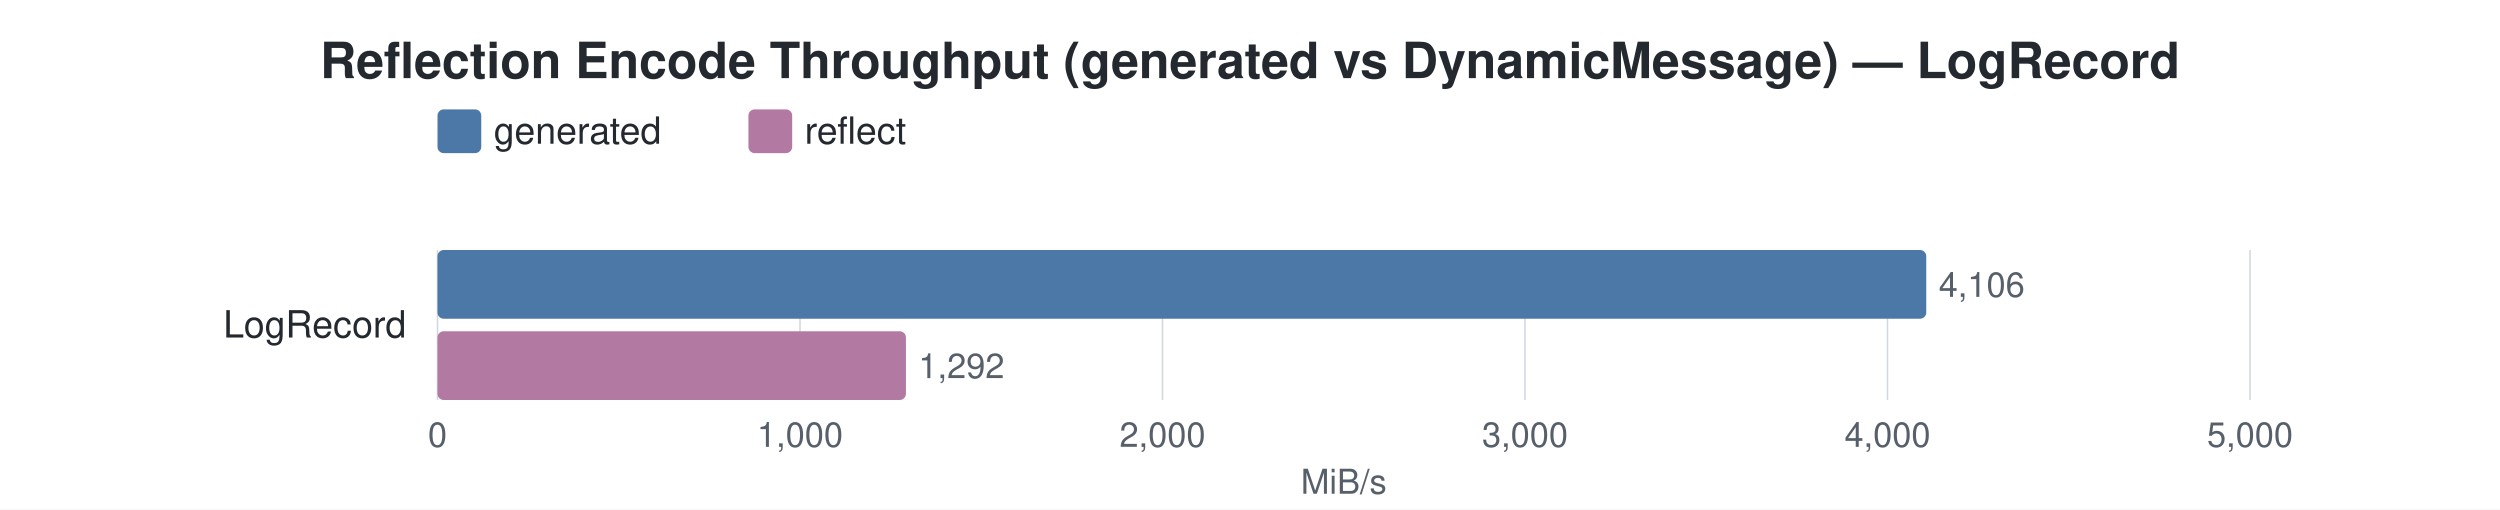
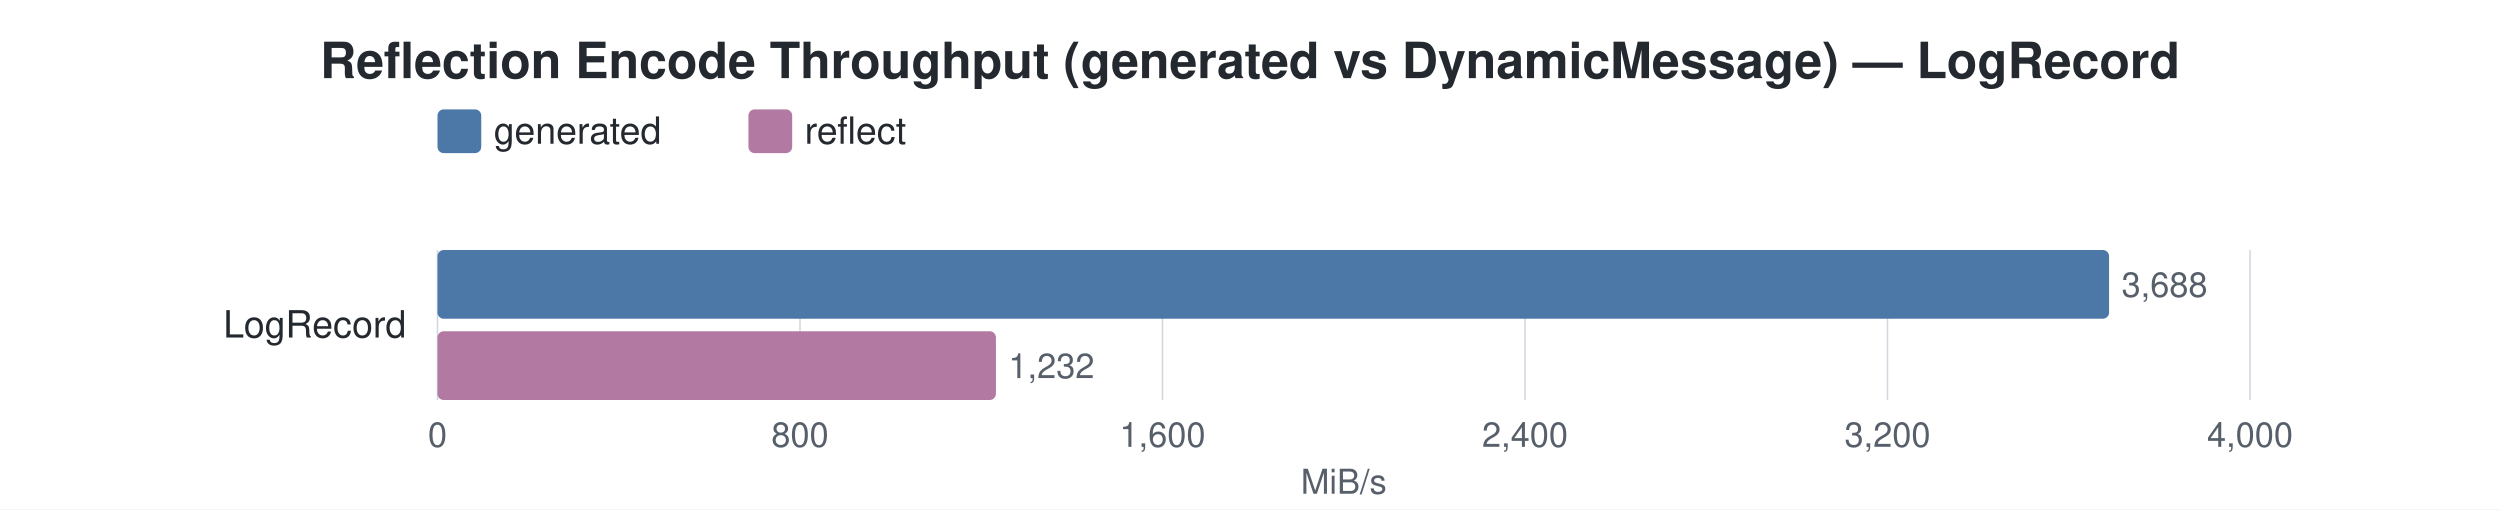
<svg xmlns="http://www.w3.org/2000/svg" width="800" height="163" viewBox="0 0 800 163">
  <style>
    text { font-family: -apple-system, BlinkMacSystemFont, "Segoe UI", Helvetica, Arial, sans-serif; }
    .title { font-size: 16px; font-weight: 600; fill: #24292f; }
    .label { font-size: 12px; fill: #24292f; }
    .value { font-size: 11px; fill: #57606a; }
    .axis-label { font-size: 11px; fill: #57606a; }
    .legend-text { font-size: 12px; fill: #24292f; }
    .grid { stroke: #d0d7de; stroke-width: 0.5; }
  </style>
  <rect width="100%" height="100%" fill="white" />
  <text x="400.0" y="25" text-anchor="middle" class="title">Reflection Encode Throughput (generated vs DynamicMessage) — LogRecord</text>
  <rect x="140" y="35" width="14" height="14" rx="2" fill="#4C78A8" />
  <text x="158" y="46" class="legend-text">generated</text>
  <rect x="239.5" y="35" width="14" height="14" rx="2" fill="#B279A2" />
  <text x="257.5" y="46" class="legend-text">reflect</text>
  <line x1="140.0" y1="80" x2="140.0" y2="128" class="grid" />
  <text x="140.0" y="143" text-anchor="middle" class="axis-label">0</text>
  <line x1="256.0" y1="80" x2="256.0" y2="128" class="grid" />
-   <text x="256.0" y="143" text-anchor="middle" class="axis-label">1,000</text>
+   <text x="256.0" y="143" text-anchor="middle" class="axis-label">800</text>
  <line x1="372.0" y1="80" x2="372.0" y2="128" class="grid" />
-   <text x="372.0" y="143" text-anchor="middle" class="axis-label">2,000</text>
+   <text x="372.0" y="143" text-anchor="middle" class="axis-label">1,600</text>
  <line x1="488.0" y1="80" x2="488.0" y2="128" class="grid" />
-   <text x="488.0" y="143" text-anchor="middle" class="axis-label">3,000</text>
+   <text x="488.0" y="143" text-anchor="middle" class="axis-label">2,400</text>
  <line x1="604.0" y1="80" x2="604.0" y2="128" class="grid" />
-   <text x="604.0" y="143" text-anchor="middle" class="axis-label">4,000</text>
+   <text x="604.0" y="143" text-anchor="middle" class="axis-label">3,200</text>
  <line x1="720.0" y1="80" x2="720.0" y2="128" class="grid" />
-   <text x="720.0" y="143" text-anchor="middle" class="axis-label">5,000</text>
+   <text x="720.0" y="143" text-anchor="middle" class="axis-label">4,000</text>
  <text x="430.0" y="158" text-anchor="middle" class="axis-label">MiB/s</text>
  <text x="130" y="108.0" text-anchor="end" class="label">LogRecord</text>
-   <rect x="140" y="80.0" width="476.4" height="22" rx="2" fill="#4C78A8" />
-   <text x="620.4" y="95.0" class="value">4,106</text>
-   <rect x="140" y="106.0" width="149.9" height="22" rx="2" fill="#B279A2" />
-   <text x="293.9" y="121.0" class="value">1,292</text>
+   <rect x="140" y="80.0" width="534.9" height="22" rx="2" fill="#4C78A8" />
+   <text x="678.9" y="95.0" class="value">3,688</text>
+   <rect x="140" y="106.0" width="178.7" height="22" rx="2" fill="#B279A2" />
+   <text x="322.7" y="121.0" class="value">1,232</text>
</svg>
